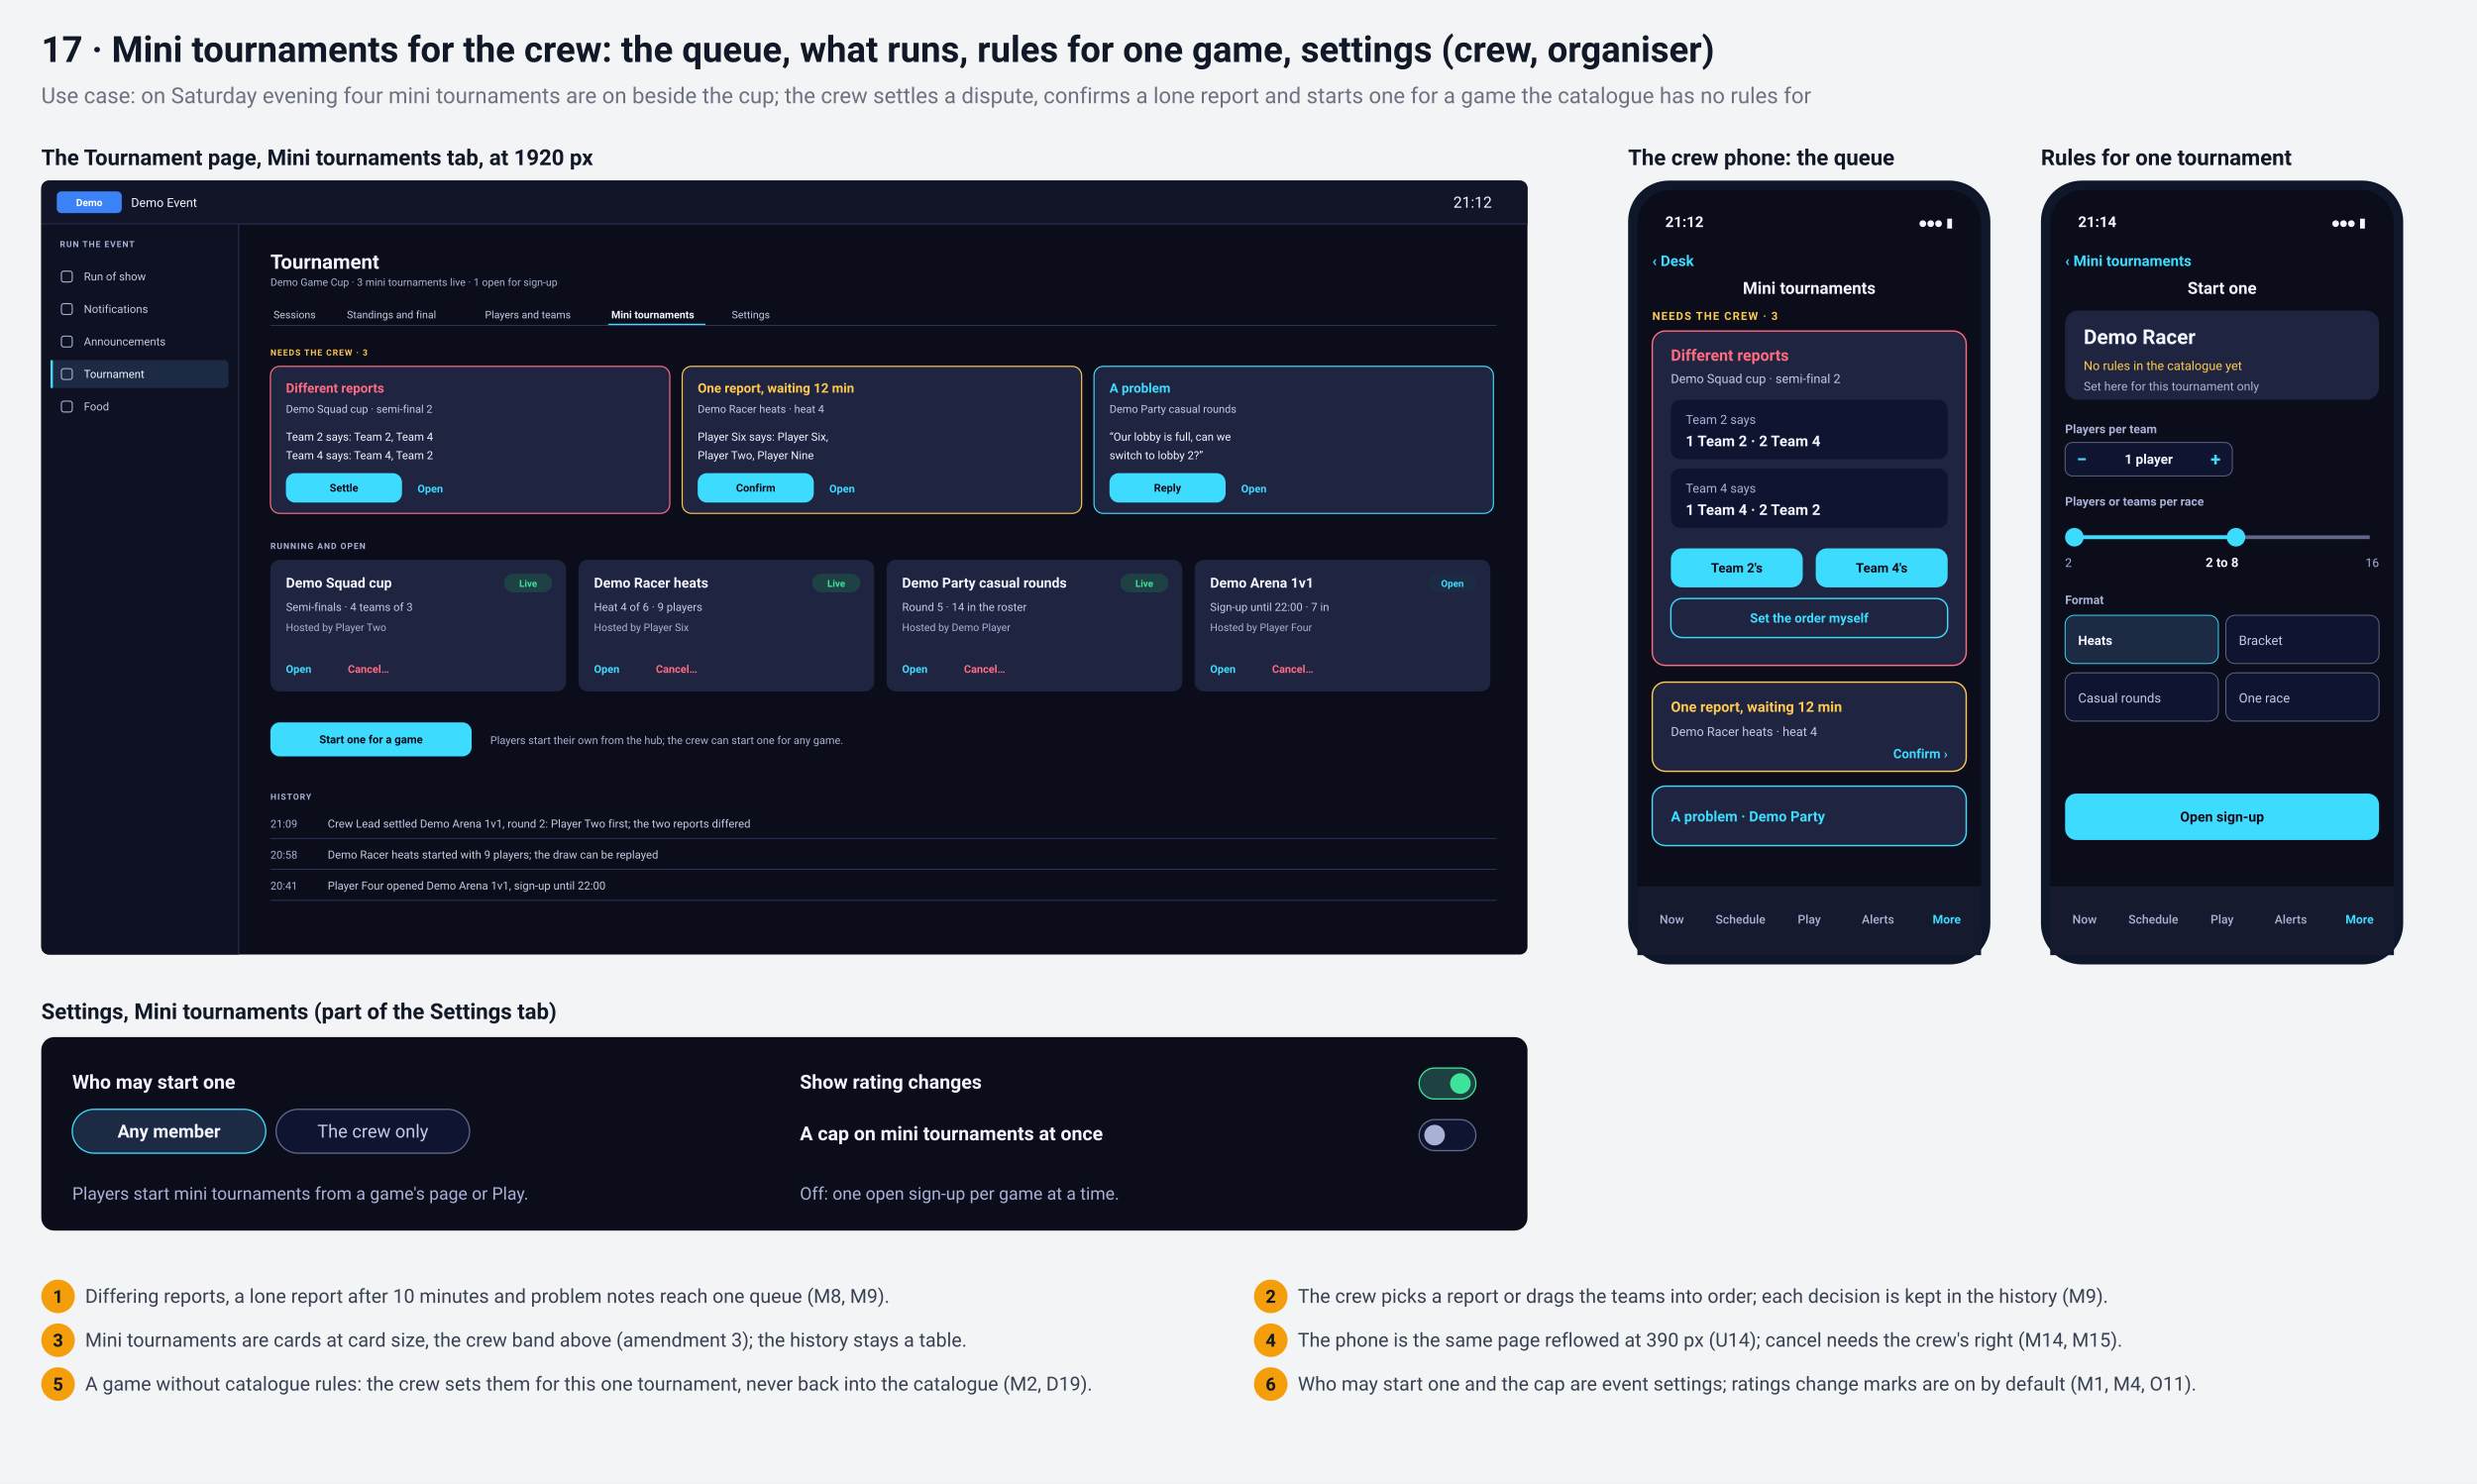
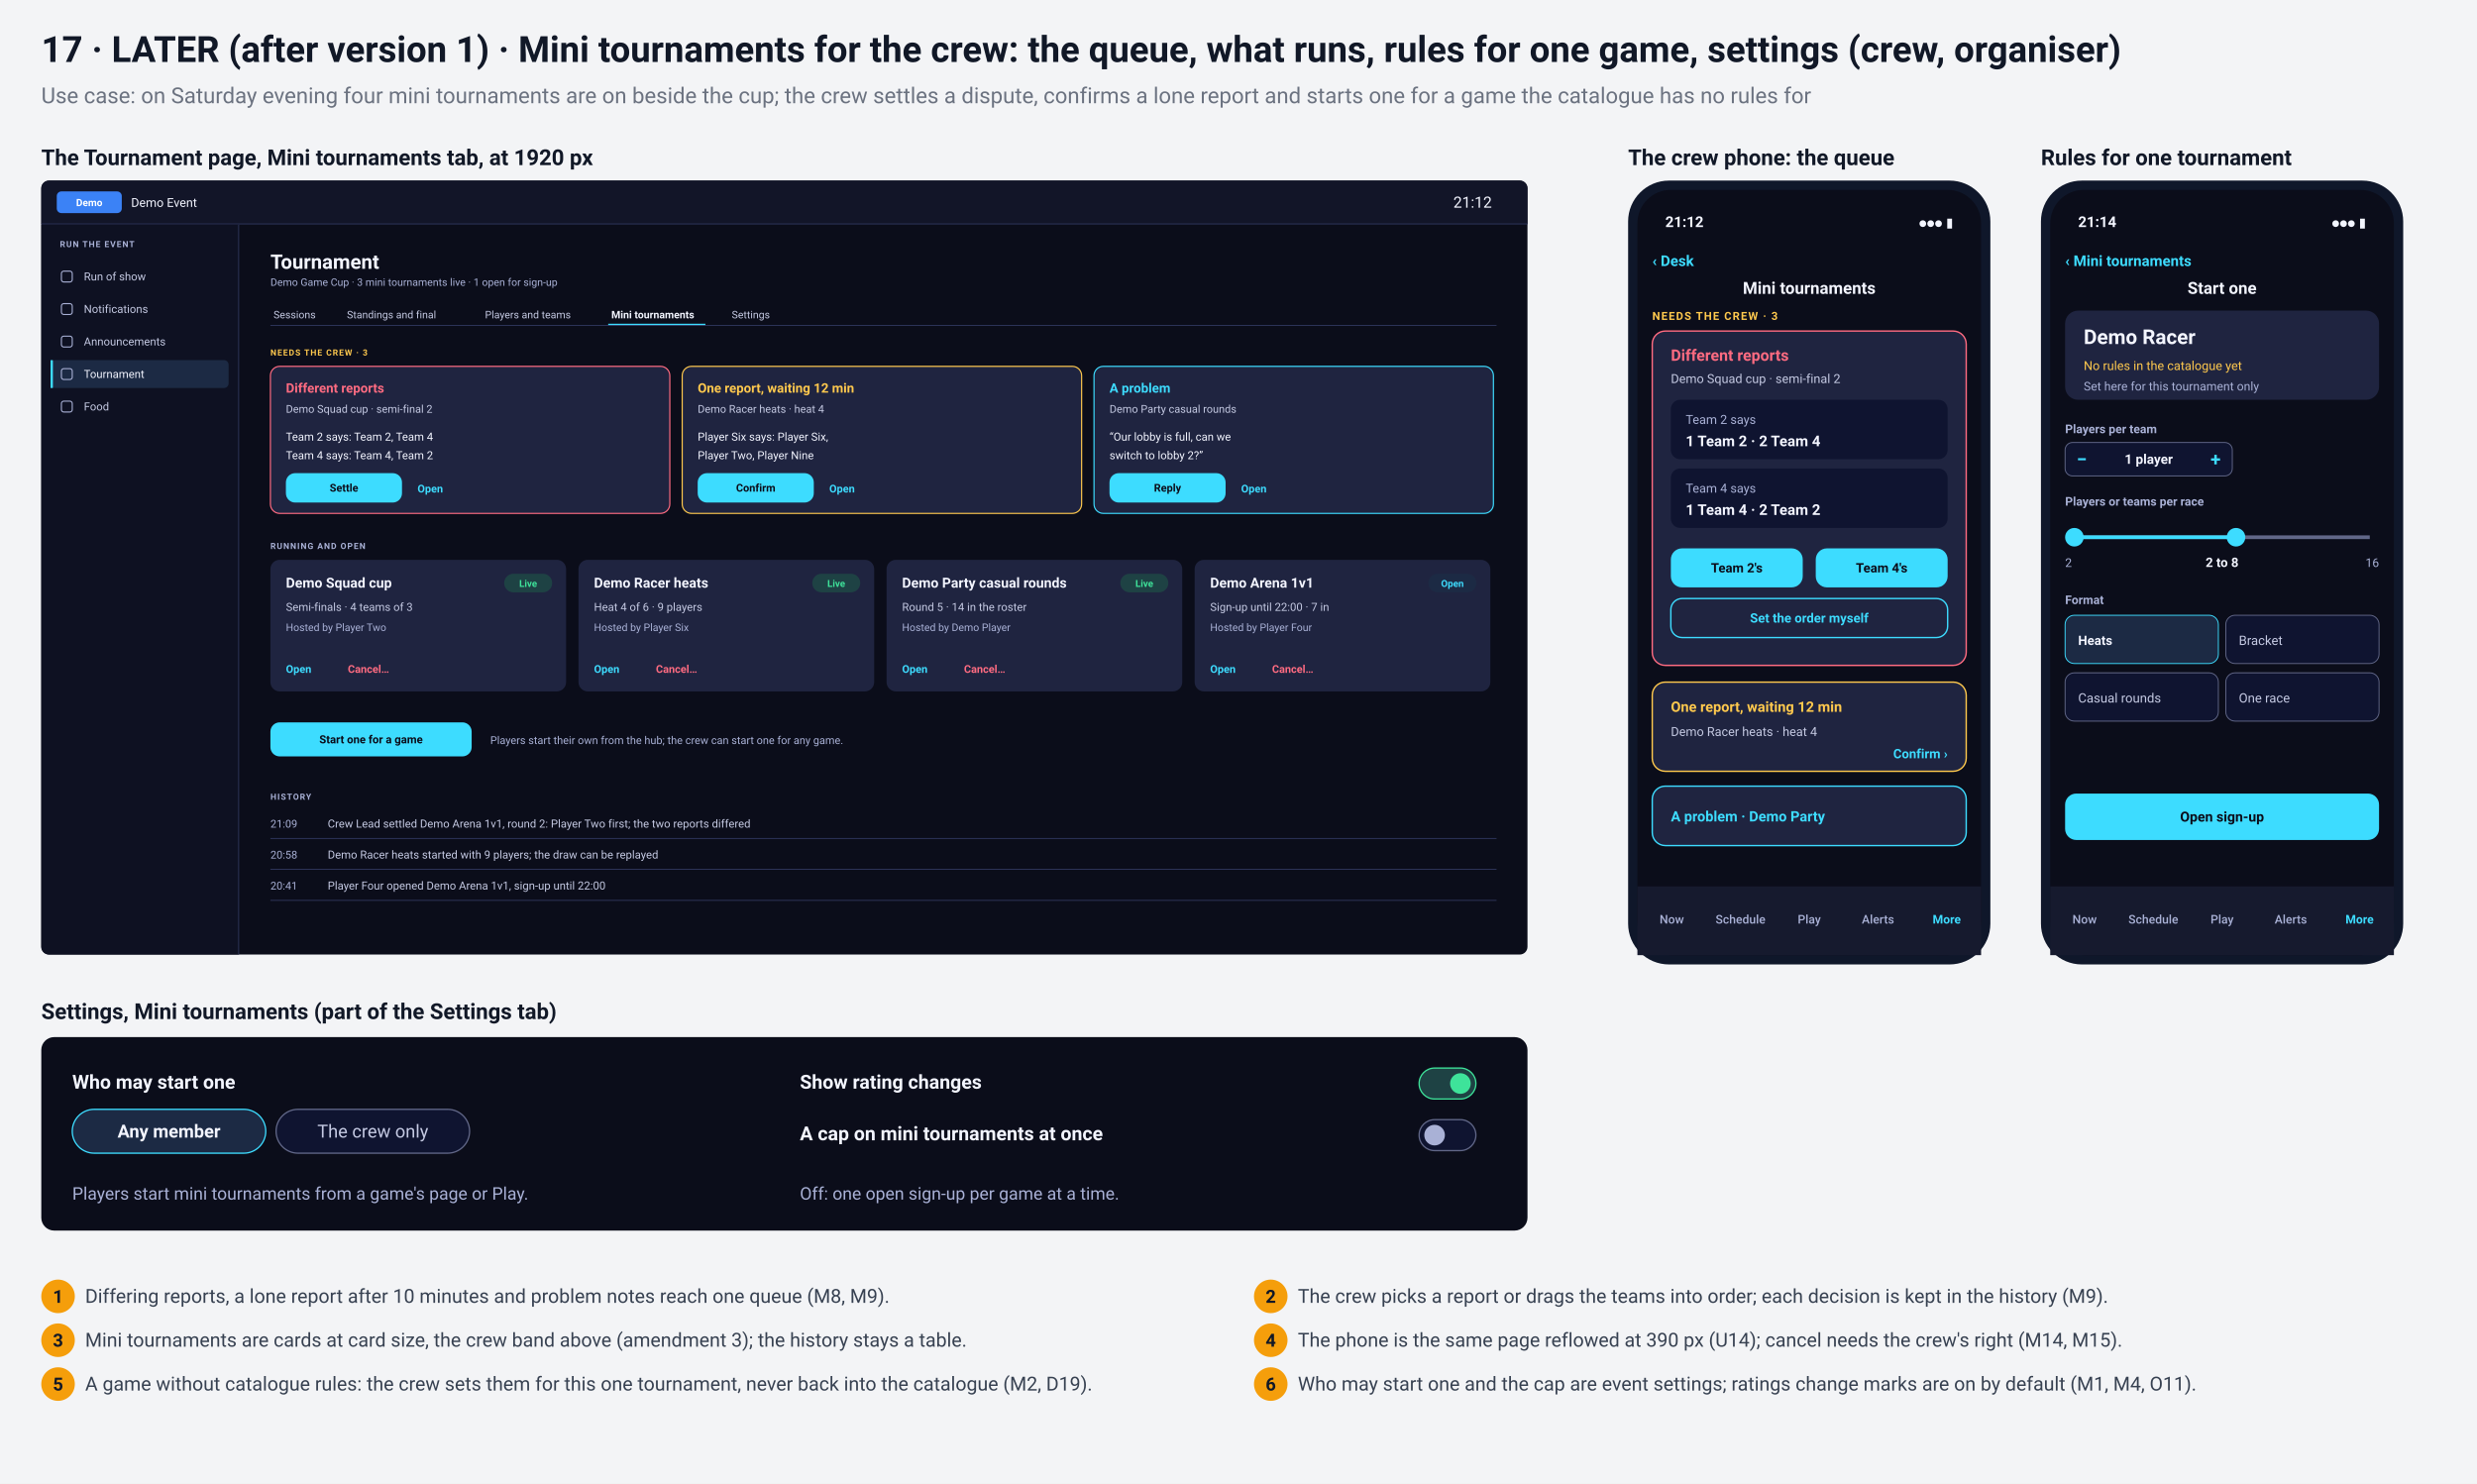
<svg xmlns="http://www.w3.org/2000/svg" viewBox="0 0 1920 1150" width="1920" height="1150" font-family="system-ui, -apple-system, 'Segoe UI', Roboto, Helvetica, Arial, sans-serif">
  <rect x="0" y="0" width="1920" height="1150" fill="#f3f4f6" />
-   <text x="32.0" y="48.0" font-size="28" fill="#111827" font-weight="700" text-anchor="start" data-box="32.0 1888.0">17 · Mini tournaments for the crew: the queue, what runs, rules for one game, settings (crew, organiser)</text>
+   <text x="32.0" y="48.0" font-size="28" fill="#111827" font-weight="700" text-anchor="start" data-box="32.0 1888.0">17 · LATER (after version 1) · Mini tournaments for the crew: the queue, what runs, rules for one game, settings (crew, organiser)</text>
  <text x="32.0" y="80.0" font-size="17" fill="#6b7280" font-weight="400" text-anchor="start" data-box="32.0 1888.0">Use case: on Saturday evening four mini tournaments are on beside the cup; the crew settles a dispute, confirms a lone report and starts one for a game the catalogue has no rules for</text>
  <text x="32.0" y="128.0" font-size="17" fill="#111827" font-weight="700" text-anchor="start" data-box="32.0 1210.0">The Tournament page, Mini tournaments tab, at 1920 px</text>
  <text x="1262.0" y="128.0" font-size="17" fill="#111827" font-weight="700" text-anchor="start" data-box="1262.0 1540.0">The crew phone: the queue</text>
  <text x="1582.0" y="128.0" font-size="17" fill="#111827" font-weight="700" text-anchor="start" data-box="1582.0 1890.0">Rules for one tournament</text>
  <defs>
    <clipPath id="c1">
      <rect x="0" y="0" width="1920" height="1000" rx="10" />
    </clipPath>
  </defs>
  <g transform="translate(32.0,140.0) scale(0.6)">
    <g clip-path="url(#c1)">
      <rect x="0.0" y="0.0" width="1920.0" height="1000.0" rx="0" fill="#0b0d1a" />
      <rect x="0.0" y="0.0" width="1920.0" height="56.0" rx="0" fill="#121528" />
      <line x1="0.0" y1="56.0" x2="1920.0" y2="56.0" stroke="#343c66" stroke-width="1" />
      <rect x="20.0" y="14.0" width="84.0" height="28.0" rx="6" fill="#3b82f6" />
      <text x="62.0" y="33.0" font-size="13" fill="#fff" font-weight="700" text-anchor="middle">Demo</text>
      <text x="116.0" y="34.0" font-size="16" fill="#f3f5ff" font-weight="400" text-anchor="start">Demo Event</text>
      <text x="1874.0" y="35.0" font-size="20" fill="#f3f5ff" font-weight="400" text-anchor="end">21:12</text>
      <rect x="0.0" y="57.0" width="255.0" height="943.0" rx="0" fill="#0e1122" />
      <line x1="255.0" y1="57.0" x2="255.0" y2="1000.0" stroke="#343c66" stroke-width="1" />
      <text x="24.0" y="86.0" font-size="11" fill="#a9b1d6" font-weight="600" text-anchor="start" letter-spacing="1.2">RUN THE EVENT</text>
      <rect x="26.0" y="117.0" width="14.0" height="14.0" rx="3" fill="none" stroke="#a9b1d6" stroke-width="1.4" />
      <text x="55.0" y="129.0" font-size="14.5" fill="#c5cae3" font-weight="400" text-anchor="start">Run of show</text>
      <rect x="26.0" y="159.0" width="14.0" height="14.0" rx="3" fill="none" stroke="#a9b1d6" stroke-width="1.4" />
      <text x="55.0" y="171.0" font-size="14.5" fill="#c5cae3" font-weight="400" text-anchor="start">Notifications</text>
      <rect x="26.0" y="201.0" width="14.0" height="14.0" rx="3" fill="none" stroke="#a9b1d6" stroke-width="1.4" />
      <text x="55.0" y="213.0" font-size="14.5" fill="#c5cae3" font-weight="400" text-anchor="start">Announcements</text>
      <rect x="12.0" y="232.0" width="230.0" height="36.0" rx="6" fill="#1c2a44" />
      <rect x="12.0" y="232.0" width="3.0" height="36.0" rx="0" fill="#3ddcff" />
      <rect x="26.0" y="243.0" width="14.0" height="14.0" rx="3" fill="none" stroke="#a9b1d6" stroke-width="1.4" />
      <text x="55.0" y="255.0" font-size="14.5" fill="#f3f5ff" font-weight="400" text-anchor="start">Tournament</text>
      <rect x="26.0" y="285.0" width="14.0" height="14.0" rx="3" fill="none" stroke="#a9b1d6" stroke-width="1.4" />
      <text x="55.0" y="297.0" font-size="14.5" fill="#c5cae3" font-weight="400" text-anchor="start">Food</text>
      <text x="296.0" y="114.0" font-size="26" fill="#f3f5ff" font-weight="600" text-anchor="start" data-box="296.0 1660.0">Tournament</text>
      <text x="296.0" y="136.0" font-size="13.5" fill="#a9b1d6" font-weight="400" text-anchor="start" data-box="296.0 1660.0">Demo Game Cup · 3 mini tournaments live · 1 open for sign-up</text>
      <text x="300.0" y="178.0" font-size="13.5" fill="#c5cae3" font-weight="400" text-anchor="start">Sessions</text>
      <text x="394.8" y="178.0" font-size="13.5" fill="#c5cae3" font-weight="400" text-anchor="start">Standings and final</text>
      <text x="573.2" y="178.0" font-size="13.5" fill="#c5cae3" font-weight="400" text-anchor="start">Players and teams</text>
      <text x="736.4" y="178.0" font-size="13.5" fill="#f3f5ff" font-weight="600" text-anchor="start">Mini tournaments</text>
      <line x1="732.4" y1="186.0" x2="858.0" y2="186.0" stroke="#3ddcff" stroke-width="2" />
      <text x="892.0" y="178.0" font-size="13.5" fill="#c5cae3" font-weight="400" text-anchor="start">Settings</text>
      <line x1="296.0" y1="187.0" x2="1880.0" y2="187.0" stroke="#343c66" stroke-width="1" />
      <text x="296.0" y="226.0" font-size="11" fill="#ffc94d" font-weight="700" text-anchor="start" letter-spacing="1.2">NEEDS THE CREW · 3</text>
      <rect x="296.0" y="240.0" width="516.0" height="190.0" rx="12" fill="#1f2440" stroke="#ff6b81" stroke-width="1.5" />
      <text x="316.0" y="274.0" font-size="17" fill="#ff6b81" font-weight="700" text-anchor="start" data-box="316.0 792.0">Different reports</text>
      <text x="316.0" y="300.0" font-size="14" fill="#c5cae3" font-weight="400" text-anchor="start" data-box="316.0 792.0">Demo Squad cup · semi-final 2</text>
      <text x="316.0" y="336.0" font-size="14.5" fill="#f3f5ff" font-weight="400" text-anchor="start" data-box="316.0 792.0">Team 2 says: Team 2, Team 4</text>
      <text x="316.0" y="360.0" font-size="14.5" fill="#f3f5ff" font-weight="400" text-anchor="start" data-box="316.0 792.0">Team 4 says: Team 4, Team 2</text>
      <rect x="316.0" y="378.0" width="150.0" height="38.0" rx="12" fill="#3ddcff" />
      <text x="391.0" y="401.9" font-size="14" fill="#0b0d1a" font-weight="700" text-anchor="middle" data-box="322.0 460.0">Settle</text>
      <text x="486.0" y="403.0" font-size="14" fill="#3ddcff" font-weight="600" text-anchor="start">Open</text>
      <rect x="828.0" y="240.0" width="516.0" height="190.0" rx="12" fill="#1f2440" stroke="#ffc94d" stroke-width="1.5" />
      <text x="848.0" y="274.0" font-size="17" fill="#ffc94d" font-weight="700" text-anchor="start" data-box="848.0 1324.0">One report, waiting 12 min</text>
      <text x="848.0" y="300.0" font-size="14" fill="#c5cae3" font-weight="400" text-anchor="start" data-box="848.0 1324.0">Demo Racer heats · heat 4</text>
      <text x="848.0" y="336.0" font-size="14.5" fill="#f3f5ff" font-weight="400" text-anchor="start" data-box="848.0 1324.0">Player Six says: Player Six,</text>
      <text x="848.0" y="360.0" font-size="14.5" fill="#f3f5ff" font-weight="400" text-anchor="start" data-box="848.0 1324.0">Player Two, Player Nine</text>
      <rect x="848.0" y="378.0" width="150.0" height="38.0" rx="12" fill="#3ddcff" />
      <text x="923.0" y="401.9" font-size="14" fill="#0b0d1a" font-weight="700" text-anchor="middle" data-box="854.0 992.0">Confirm</text>
      <text x="1018.0" y="403.0" font-size="14" fill="#3ddcff" font-weight="600" text-anchor="start">Open</text>
      <rect x="1360.0" y="240.0" width="516.0" height="190.0" rx="12" fill="#1f2440" stroke="#3ddcff" stroke-width="1.5" />
      <text x="1380.0" y="274.0" font-size="17" fill="#3ddcff" font-weight="700" text-anchor="start" data-box="1380.0 1856.0">A problem</text>
      <text x="1380.0" y="300.0" font-size="14" fill="#c5cae3" font-weight="400" text-anchor="start" data-box="1380.0 1856.0">Demo Party casual rounds</text>
      <text x="1380.0" y="336.0" font-size="14.5" fill="#f3f5ff" font-weight="400" text-anchor="start" data-box="1380.0 1856.0">“Our lobby is full, can we</text>
      <text x="1380.0" y="360.0" font-size="14.5" fill="#f3f5ff" font-weight="400" text-anchor="start" data-box="1380.0 1856.0">switch to lobby 2?”</text>
      <rect x="1380.0" y="378.0" width="150.0" height="38.0" rx="12" fill="#3ddcff" />
      <text x="1455.0" y="401.9" font-size="14" fill="#0b0d1a" font-weight="700" text-anchor="middle" data-box="1386.0 1524.0">Reply</text>
      <text x="1550.0" y="403.0" font-size="14" fill="#3ddcff" font-weight="600" text-anchor="start">Open</text>
      <text x="296.0" y="476.0" font-size="11" fill="#a9b1d6" font-weight="600" text-anchor="start" letter-spacing="1.2">RUNNING AND OPEN</text>
      <rect x="296.0" y="490.0" width="382.0" height="170.0" rx="12" fill="#1f2440" />
      <text x="316.0" y="526.0" font-size="18" fill="#f3f5ff" font-weight="700" text-anchor="start" data-box="316.0 596.0">Demo Squad cup</text>
      <rect x="598.0" y="508.0" width="62.0" height="24.0" rx="12" fill="#1e4244" />
      <text x="629.0" y="525.0" font-size="12.5" fill="#3ee39a" font-weight="600" text-anchor="middle" data-box="600.0 658.0">Live</text>
      <text x="316.0" y="556.0" font-size="14.5" fill="#c5cae3" font-weight="400" text-anchor="start" data-box="316.0 658.0">Semi-finals · 4 teams of 3</text>
      <text x="316.0" y="582.0" font-size="13.5" fill="#a9b1d6" font-weight="400" text-anchor="start" data-box="316.0 658.0">Hosted by Player Two</text>
      <text x="316.0" y="636.0" font-size="14" fill="#3ddcff" font-weight="600" text-anchor="start">Open</text>
      <text x="396.0" y="636.0" font-size="14" fill="#ff6b81" font-weight="600" text-anchor="start">Cancel…</text>
      <rect x="694.0" y="490.0" width="382.0" height="170.0" rx="12" fill="#1f2440" />
      <text x="714.0" y="526.0" font-size="18" fill="#f3f5ff" font-weight="700" text-anchor="start" data-box="714.0 994.0">Demo Racer heats</text>
      <rect x="996.0" y="508.0" width="62.0" height="24.0" rx="12" fill="#1e4244" />
      <text x="1027.0" y="525.0" font-size="12.5" fill="#3ee39a" font-weight="600" text-anchor="middle" data-box="998.0 1056.0">Live</text>
      <text x="714.0" y="556.0" font-size="14.5" fill="#c5cae3" font-weight="400" text-anchor="start" data-box="714.0 1056.0">Heat 4 of 6 · 9 players</text>
      <text x="714.0" y="582.0" font-size="13.5" fill="#a9b1d6" font-weight="400" text-anchor="start" data-box="714.0 1056.0">Hosted by Player Six</text>
      <text x="714.0" y="636.0" font-size="14" fill="#3ddcff" font-weight="600" text-anchor="start">Open</text>
      <text x="794.0" y="636.0" font-size="14" fill="#ff6b81" font-weight="600" text-anchor="start">Cancel…</text>
      <rect x="1092.0" y="490.0" width="382.0" height="170.0" rx="12" fill="#1f2440" />
      <text x="1112.0" y="526.0" font-size="18" fill="#f3f5ff" font-weight="700" text-anchor="start" data-box="1112.0 1392.0">Demo Party casual rounds</text>
      <rect x="1394.0" y="508.0" width="62.0" height="24.0" rx="12" fill="#1e4244" />
      <text x="1425.0" y="525.0" font-size="12.5" fill="#3ee39a" font-weight="600" text-anchor="middle" data-box="1396.0 1454.0">Live</text>
      <text x="1112.0" y="556.0" font-size="14.5" fill="#c5cae3" font-weight="400" text-anchor="start" data-box="1112.0 1454.0">Round 5 · 14 in the roster</text>
      <text x="1112.0" y="582.0" font-size="13.5" fill="#a9b1d6" font-weight="400" text-anchor="start" data-box="1112.0 1454.0">Hosted by Demo Player</text>
      <text x="1112.0" y="636.0" font-size="14" fill="#3ddcff" font-weight="600" text-anchor="start">Open</text>
      <text x="1192.0" y="636.0" font-size="14" fill="#ff6b81" font-weight="600" text-anchor="start">Cancel…</text>
      <rect x="1490.0" y="490.0" width="382.0" height="170.0" rx="12" fill="#1f2440" />
      <text x="1510.0" y="526.0" font-size="18" fill="#f3f5ff" font-weight="700" text-anchor="start" data-box="1510.0 1790.0">Demo Arena 1v1</text>
      <rect x="1792.0" y="508.0" width="62.0" height="24.0" rx="12" fill="#1c2a44" />
      <text x="1823.0" y="525.0" font-size="12.5" fill="#3ddcff" font-weight="600" text-anchor="middle" data-box="1794.0 1852.0">Open</text>
      <text x="1510.0" y="556.0" font-size="14.5" fill="#c5cae3" font-weight="400" text-anchor="start" data-box="1510.0 1852.0">Sign-up until 22:00 · 7 in</text>
      <text x="1510.0" y="582.0" font-size="13.5" fill="#a9b1d6" font-weight="400" text-anchor="start" data-box="1510.0 1852.0">Hosted by Player Four</text>
      <text x="1510.0" y="636.0" font-size="14" fill="#3ddcff" font-weight="600" text-anchor="start">Open</text>
      <text x="1590.0" y="636.0" font-size="14" fill="#ff6b81" font-weight="600" text-anchor="start">Cancel…</text>
      <rect x="296.0" y="700.0" width="260.0" height="44.0" rx="12" fill="#3ddcff" />
      <text x="426.0" y="727.1" font-size="14.5" fill="#0b0d1a" font-weight="700" text-anchor="middle" data-box="302.0 550.0">Start one for a game</text>
      <text x="580.0" y="728.0" font-size="14" fill="#a9b1d6" font-weight="400" text-anchor="start" data-box="580.0 1880.0">Players start their own from the hub; the crew can start one for any game.</text>
      <text x="296.0" y="800.0" font-size="11" fill="#a9b1d6" font-weight="600" text-anchor="start" letter-spacing="1.2">HISTORY</text>
      <line x1="296.0" y1="850.0" x2="1880.0" y2="850.0" stroke="#343c66" stroke-width="1" />
      <text x="296.0" y="836.0" font-size="14" fill="#a9b1d6" font-weight="400" text-anchor="start">21:09</text>
      <text x="370.0" y="836.0" font-size="14.5" fill="#c5cae3" font-weight="400" text-anchor="start" data-box="370.0 1880.0">Crew Lead settled Demo Arena 1v1, round 2: Player Two first; the two reports differed</text>
      <line x1="296.0" y1="890.0" x2="1880.0" y2="890.0" stroke="#343c66" stroke-width="1" />
      <text x="296.0" y="876.0" font-size="14" fill="#a9b1d6" font-weight="400" text-anchor="start">20:58</text>
      <text x="370.0" y="876.0" font-size="14.5" fill="#c5cae3" font-weight="400" text-anchor="start" data-box="370.0 1880.0">Demo Racer heats started with 9 players; the draw can be replayed</text>
      <line x1="296.0" y1="930.0" x2="1880.0" y2="930.0" stroke="#343c66" stroke-width="1" />
      <text x="296.0" y="916.0" font-size="14" fill="#a9b1d6" font-weight="400" text-anchor="start">20:41</text>
      <text x="370.0" y="916.0" font-size="14.5" fill="#c5cae3" font-weight="400" text-anchor="start" data-box="370.0 1880.0">Player Four opened Demo Arena 1v1, sign-up until 22:00</text>
    </g>
  </g>
  <g transform="translate(1262.0,140.0) scale(0.72)">
    <rect x="0.0" y="0.0" width="390.0" height="844.0" rx="44" fill="#0f172a" />
    <rect x="10.0" y="10.0" width="370.0" height="824.0" rx="36" fill="#0b0d1a" />
    <text x="40.0" y="50.0" font-size="16" fill="#f3f5ff" font-weight="600" text-anchor="start">21:12</text>
    <text x="350.0" y="50.0" font-size="14" fill="#f3f5ff" font-weight="400" text-anchor="end">●●● ▮</text>
    <text x="26.0" y="92.0" font-size="16" fill="#3ddcff" font-weight="600" text-anchor="start">‹ Desk</text>
    <text x="195.0" y="122.0" font-size="18" fill="#f3f5ff" font-weight="700" text-anchor="middle" data-box="26.0 364.0">Mini tournaments</text>
    <text x="26.0" y="150.0" font-size="12" fill="#ffc94d" font-weight="700" text-anchor="start" letter-spacing="1.2">NEEDS THE CREW · 3</text>
    <rect x="26.0" y="162.0" width="338.0" height="360.0" rx="14" fill="#1f2440" stroke="#ff6b81" stroke-width="1.5" />
    <text x="46.0" y="194.0" font-size="17" fill="#ff6b81" font-weight="700" text-anchor="start" data-box="46.0 344.0">Different reports</text>
    <text x="46.0" y="218.0" font-size="13.5" fill="#c5cae3" font-weight="400" text-anchor="start" data-box="46.0 344.0">Demo Squad cup · semi-final 2</text>
    <rect x="46.0" y="236.0" width="298.0" height="64.0" rx="10" fill="#0f1430" />
    <text x="62.0" y="262.0" font-size="13.5" fill="#a9b1d6" font-weight="400" text-anchor="start" data-box="62.0 330.0">Team 2 says</text>
    <text x="62.0" y="286.0" font-size="16" fill="#f3f5ff" font-weight="600" text-anchor="start" data-box="62.0 330.0">1 Team 2 · 2 Team 4</text>
    <rect x="46.0" y="310.0" width="298.0" height="64.0" rx="10" fill="#0f1430" />
    <text x="62.0" y="336.0" font-size="13.5" fill="#a9b1d6" font-weight="400" text-anchor="start" data-box="62.0 330.0">Team 4 says</text>
    <text x="62.0" y="360.0" font-size="16" fill="#f3f5ff" font-weight="600" text-anchor="start" data-box="62.0 330.0">1 Team 4 · 2 Team 2</text>
    <rect x="46.0" y="396.0" width="142.0" height="42.0" rx="12" fill="#3ddcff" />
    <text x="117.0" y="421.9" font-size="14" fill="#0b0d1a" font-weight="700" text-anchor="middle" data-box="52.0 182.0">Team 2's</text>
    <rect x="202.0" y="396.0" width="142.0" height="42.0" rx="12" fill="#3ddcff" />
    <text x="273.0" y="421.9" font-size="14" fill="#0b0d1a" font-weight="700" text-anchor="middle" data-box="208.0 338.0">Team 4's</text>
    <rect x="46.0" y="450.0" width="298.0" height="42.0" rx="12" fill="none" stroke="#3ddcff" stroke-width="1.5" />
    <text x="195.0" y="475.9" font-size="14" fill="#3ddcff" font-weight="600" text-anchor="middle" data-box="52.0 338.0">Set the order myself</text>
    <rect x="26.0" y="540.0" width="338.0" height="96.0" rx="14" fill="#1f2440" stroke="#ffc94d" stroke-width="1.5" />
    <text x="46.0" y="572.0" font-size="15.5" fill="#ffc94d" font-weight="700" text-anchor="start" data-box="46.0 344.0">One report, waiting 12 min</text>
    <text x="46.0" y="598.0" font-size="13.5" fill="#c5cae3" font-weight="400" text-anchor="start" data-box="46.0 344.0">Demo Racer heats · heat 4</text>
    <text x="344.0" y="622.0" font-size="14" fill="#3ddcff" font-weight="600" text-anchor="end">Confirm ›</text>
    <rect x="26.0" y="652.0" width="338.0" height="64.0" rx="14" fill="#1f2440" stroke="#3ddcff" stroke-width="1.5" />
    <text x="46.0" y="690.0" font-size="15.5" fill="#3ddcff" font-weight="700" text-anchor="start" data-box="46.0 344.0">A problem · Demo Party</text>
    <rect x="10.0" y="760.0" width="370.0" height="74.0" rx="0" fill="#161a2e" />
    <text x="47.0" y="800.0" font-size="13" fill="#a9b1d6" font-weight="500" text-anchor="middle">Now</text>
    <text x="121.0" y="800.0" font-size="13" fill="#a9b1d6" font-weight="500" text-anchor="middle">Schedule</text>
    <text x="195.0" y="800.0" font-size="13" fill="#a9b1d6" font-weight="500" text-anchor="middle">Play</text>
    <text x="269.0" y="800.0" font-size="13" fill="#a9b1d6" font-weight="500" text-anchor="middle">Alerts</text>
    <text x="343.0" y="800.0" font-size="13" fill="#3ddcff" font-weight="600" text-anchor="middle">More</text>
  </g>
  <g transform="translate(1582.0,140.0) scale(0.72)">
    <rect x="0.0" y="0.0" width="390.0" height="844.0" rx="44" fill="#0f172a" />
    <rect x="10.0" y="10.0" width="370.0" height="824.0" rx="36" fill="#0b0d1a" />
    <text x="40.0" y="50.0" font-size="16" fill="#f3f5ff" font-weight="600" text-anchor="start">21:14</text>
    <text x="350.0" y="50.0" font-size="14" fill="#f3f5ff" font-weight="400" text-anchor="end">●●● ▮</text>
    <text x="26.0" y="92.0" font-size="16" fill="#3ddcff" font-weight="600" text-anchor="start">‹ Mini tournaments</text>
    <text x="195.0" y="122.0" font-size="18" fill="#f3f5ff" font-weight="700" text-anchor="middle" data-box="26.0 364.0">Start one</text>
    <rect x="26.0" y="140.0" width="338.0" height="96.0" rx="14" fill="#1f2440" />
    <text x="46.0" y="176.0" font-size="22" fill="#f3f5ff" font-weight="700" text-anchor="start" data-box="46.0 344.0">Demo Racer</text>
    <text x="46.0" y="204.0" font-size="13.5" fill="#ffc94d" font-weight="400" text-anchor="start" data-box="46.0 344.0">No rules in the catalogue yet</text>
    <text x="46.0" y="226.0" font-size="13" fill="#a9b1d6" font-weight="400" text-anchor="start" data-box="46.0 344.0">Set here for this tournament only</text>
    <text x="26.0" y="272.0" font-size="13" fill="#a9b1d6" font-weight="600" text-anchor="start">Players per team</text>
    <rect x="26.0" y="282.0" width="180.0" height="36.0" rx="8" fill="#0f1430" stroke="#616788" stroke-width="1" />
    <text x="44.0" y="307.0" font-size="20" fill="#3ddcff" font-weight="700" text-anchor="middle">−</text>
    <text x="188.0" y="307.0" font-size="20" fill="#3ddcff" font-weight="700" text-anchor="middle">+</text>
    <text x="116.0" y="305.0" font-size="14.5" fill="#f3f5ff" font-weight="600" text-anchor="middle" data-box="60.0 172.0">1 player</text>
    <text x="26.0" y="350.0" font-size="13" fill="#a9b1d6" font-weight="600" text-anchor="start" data-box="26.0 364.0">Players or teams per race</text>
    <line x1="36.0" y1="384.0" x2="354.0" y2="384.0" stroke="#616788" stroke-width="4" />
    <line x1="36.0" y1="384.0" x2="210.0" y2="384.0" stroke="#3ddcff" stroke-width="4" />
    <circle cx="36.0" cy="384.0" r="10" fill="#3ddcff" />
    <circle cx="210.0" cy="384.0" r="10" fill="#3ddcff" />
    <text x="26.0" y="416.0" font-size="13" fill="#a9b1d6" font-weight="400" text-anchor="start">2</text>
    <text x="364.0" y="416.0" font-size="13" fill="#a9b1d6" font-weight="400" text-anchor="end">16</text>
    <text x="195.0" y="416.0" font-size="14" fill="#f3f5ff" font-weight="600" text-anchor="middle" data-box="150.0 240.0">2 to 8</text>
    <text x="26.0" y="456.0" font-size="13" fill="#a9b1d6" font-weight="600" text-anchor="start">Format</text>
    <rect x="26.0" y="468.0" width="165.0" height="52.0" rx="10" fill="#1c2a44" stroke="#3ddcff" stroke-width="1" />
    <text x="40.0" y="500.0" font-size="14" fill="#f3f5ff" font-weight="600" text-anchor="start" data-box="34.0 183.0">Heats</text>
    <rect x="199.0" y="468.0" width="165.0" height="52.0" rx="10" fill="#0f1430" stroke="#616788" stroke-width="1" />
    <text x="213.0" y="500.0" font-size="14" fill="#c5cae3" font-weight="400" text-anchor="start" data-box="207.0 356.0">Bracket</text>
    <rect x="26.0" y="530.0" width="165.0" height="52.0" rx="10" fill="#0f1430" stroke="#616788" stroke-width="1" />
    <text x="40.0" y="562.0" font-size="14" fill="#c5cae3" font-weight="400" text-anchor="start" data-box="34.0 183.0">Casual rounds</text>
    <rect x="199.0" y="530.0" width="165.0" height="52.0" rx="10" fill="#0f1430" stroke="#616788" stroke-width="1" />
    <text x="213.0" y="562.0" font-size="14" fill="#c5cae3" font-weight="400" text-anchor="start" data-box="207.0 356.0">One race</text>
    <rect x="26.0" y="660.0" width="338.0" height="50.0" rx="12" fill="#3ddcff" />
    <text x="195.0" y="690.2" font-size="15" fill="#0b0d1a" font-weight="700" text-anchor="middle" data-box="32.0 358.0">Open sign-up</text>
    <rect x="10.0" y="760.0" width="370.0" height="74.0" rx="0" fill="#161a2e" />
    <text x="47.0" y="800.0" font-size="13" fill="#a9b1d6" font-weight="500" text-anchor="middle">Now</text>
    <text x="121.0" y="800.0" font-size="13" fill="#a9b1d6" font-weight="500" text-anchor="middle">Schedule</text>
    <text x="195.0" y="800.0" font-size="13" fill="#a9b1d6" font-weight="500" text-anchor="middle">Play</text>
    <text x="269.0" y="800.0" font-size="13" fill="#a9b1d6" font-weight="500" text-anchor="middle">Alerts</text>
    <text x="343.0" y="800.0" font-size="13" fill="#3ddcff" font-weight="600" text-anchor="middle">More</text>
  </g>
  <text x="32.0" y="790.0" font-size="17" fill="#111827" font-weight="700" text-anchor="start" data-box="32.0 1210.0">Settings, Mini tournaments (part of the Settings tab)</text>
  <rect x="32.0" y="804.0" width="1152.0" height="150.0" rx="10" fill="#0b0d1a" />
  <text x="56.0" y="844.0" font-size="15" fill="#f3f5ff" font-weight="600" text-anchor="start" data-box="56.0 400.0">Who may start one</text>
  <rect x="56.0" y="860.0" width="150.0" height="34.0" rx="17.0" fill="#1c2a44" stroke="#3ddcff" stroke-width="1" />
  <text x="131.0" y="881.9" font-size="14" fill="#f3f5ff" font-weight="600" text-anchor="middle" data-box="60.0 202.0">Any member</text>
  <rect x="214.0" y="860.0" width="150.0" height="34.0" rx="17.0" fill="#0f1430" stroke="#616788" stroke-width="1" />
  <text x="289.0" y="881.9" font-size="14" fill="#c5cae3" font-weight="400" text-anchor="middle" data-box="218.0 360.0">The crew only</text>
  <text x="56.0" y="930.0" font-size="13.5" fill="#a9b1d6" font-weight="400" text-anchor="start" data-box="56.0 560.0">Players start mini tournaments from a game's page or Play.</text>
  <text x="620.0" y="844.0" font-size="15" fill="#f3f5ff" font-weight="600" text-anchor="start" data-box="620.0 1000.0">Show rating changes</text>
  <rect x="1100.0" y="828.0" width="44.0" height="24.0" rx="12" fill="#1e4244" stroke="#3ee39a" stroke-width="1" />
  <circle cx="1132.0" cy="840.0" r="8" fill="#3ee39a" />
  <text x="620.0" y="884.0" font-size="15" fill="#f3f5ff" font-weight="600" text-anchor="start" data-box="620.0 1000.0">A cap on mini tournaments at once</text>
  <rect x="1100.0" y="868.0" width="44.0" height="24.0" rx="12" fill="#0f1430" stroke="#616788" stroke-width="1" />
  <circle cx="1112.0" cy="880.0" r="8" fill="#a9b1d6" />
  <text x="620.0" y="930.0" font-size="13.5" fill="#a9b1d6" font-weight="400" text-anchor="start" data-box="620.0 1160.0">Off: one open sign-up per game at a time.</text>
  <circle cx="45.0" cy="1005.0" r="13" fill="#f59e0b" />
  <text x="45.0" y="1010.0" font-size="14" fill="#111827" font-weight="700" text-anchor="middle">1</text>
  <text x="66.0" y="1010.0" font-size="15" fill="#374151" font-weight="400" text-anchor="start" data-box="66.0 952.0">Differing reports, a lone report after 10 minutes and problem notes reach one queue (M8, M9).</text>
  <circle cx="985.0" cy="1005.0" r="13" fill="#f59e0b" />
  <text x="985.0" y="1010.0" font-size="14" fill="#111827" font-weight="700" text-anchor="middle">2</text>
  <text x="1006.0" y="1010.0" font-size="15" fill="#374151" font-weight="400" text-anchor="start" data-box="1006.0 1892.0">The crew picks a report or drags the teams into order; each decision is kept in the history (M9).</text>
  <circle cx="45.0" cy="1039.0" r="13" fill="#f59e0b" />
  <text x="45.0" y="1044.0" font-size="14" fill="#111827" font-weight="700" text-anchor="middle">3</text>
  <text x="66.0" y="1044.0" font-size="15" fill="#374151" font-weight="400" text-anchor="start" data-box="66.0 952.0">Mini tournaments are cards at card size, the crew band above (amendment 3); the history stays a table.</text>
  <circle cx="985.0" cy="1039.0" r="13" fill="#f59e0b" />
  <text x="985.0" y="1044.0" font-size="14" fill="#111827" font-weight="700" text-anchor="middle">4</text>
  <text x="1006.0" y="1044.0" font-size="15" fill="#374151" font-weight="400" text-anchor="start" data-box="1006.0 1892.0">The phone is the same page reflowed at 390 px (U14); cancel needs the crew's right (M14, M15).</text>
  <circle cx="45.0" cy="1073.0" r="13" fill="#f59e0b" />
  <text x="45.0" y="1078.0" font-size="14" fill="#111827" font-weight="700" text-anchor="middle">5</text>
  <text x="66.0" y="1078.0" font-size="15" fill="#374151" font-weight="400" text-anchor="start" data-box="66.0 952.0">A game without catalogue rules: the crew sets them for this one tournament, never back into the catalogue (M2, D19).</text>
  <circle cx="985.0" cy="1073.0" r="13" fill="#f59e0b" />
  <text x="985.0" y="1078.0" font-size="14" fill="#111827" font-weight="700" text-anchor="middle">6</text>
  <text x="1006.0" y="1078.0" font-size="15" fill="#374151" font-weight="400" text-anchor="start" data-box="1006.0 1892.0">Who may start one and the cap are event settings; ratings change marks are on by default (M1, M4, O11).</text>
</svg>
